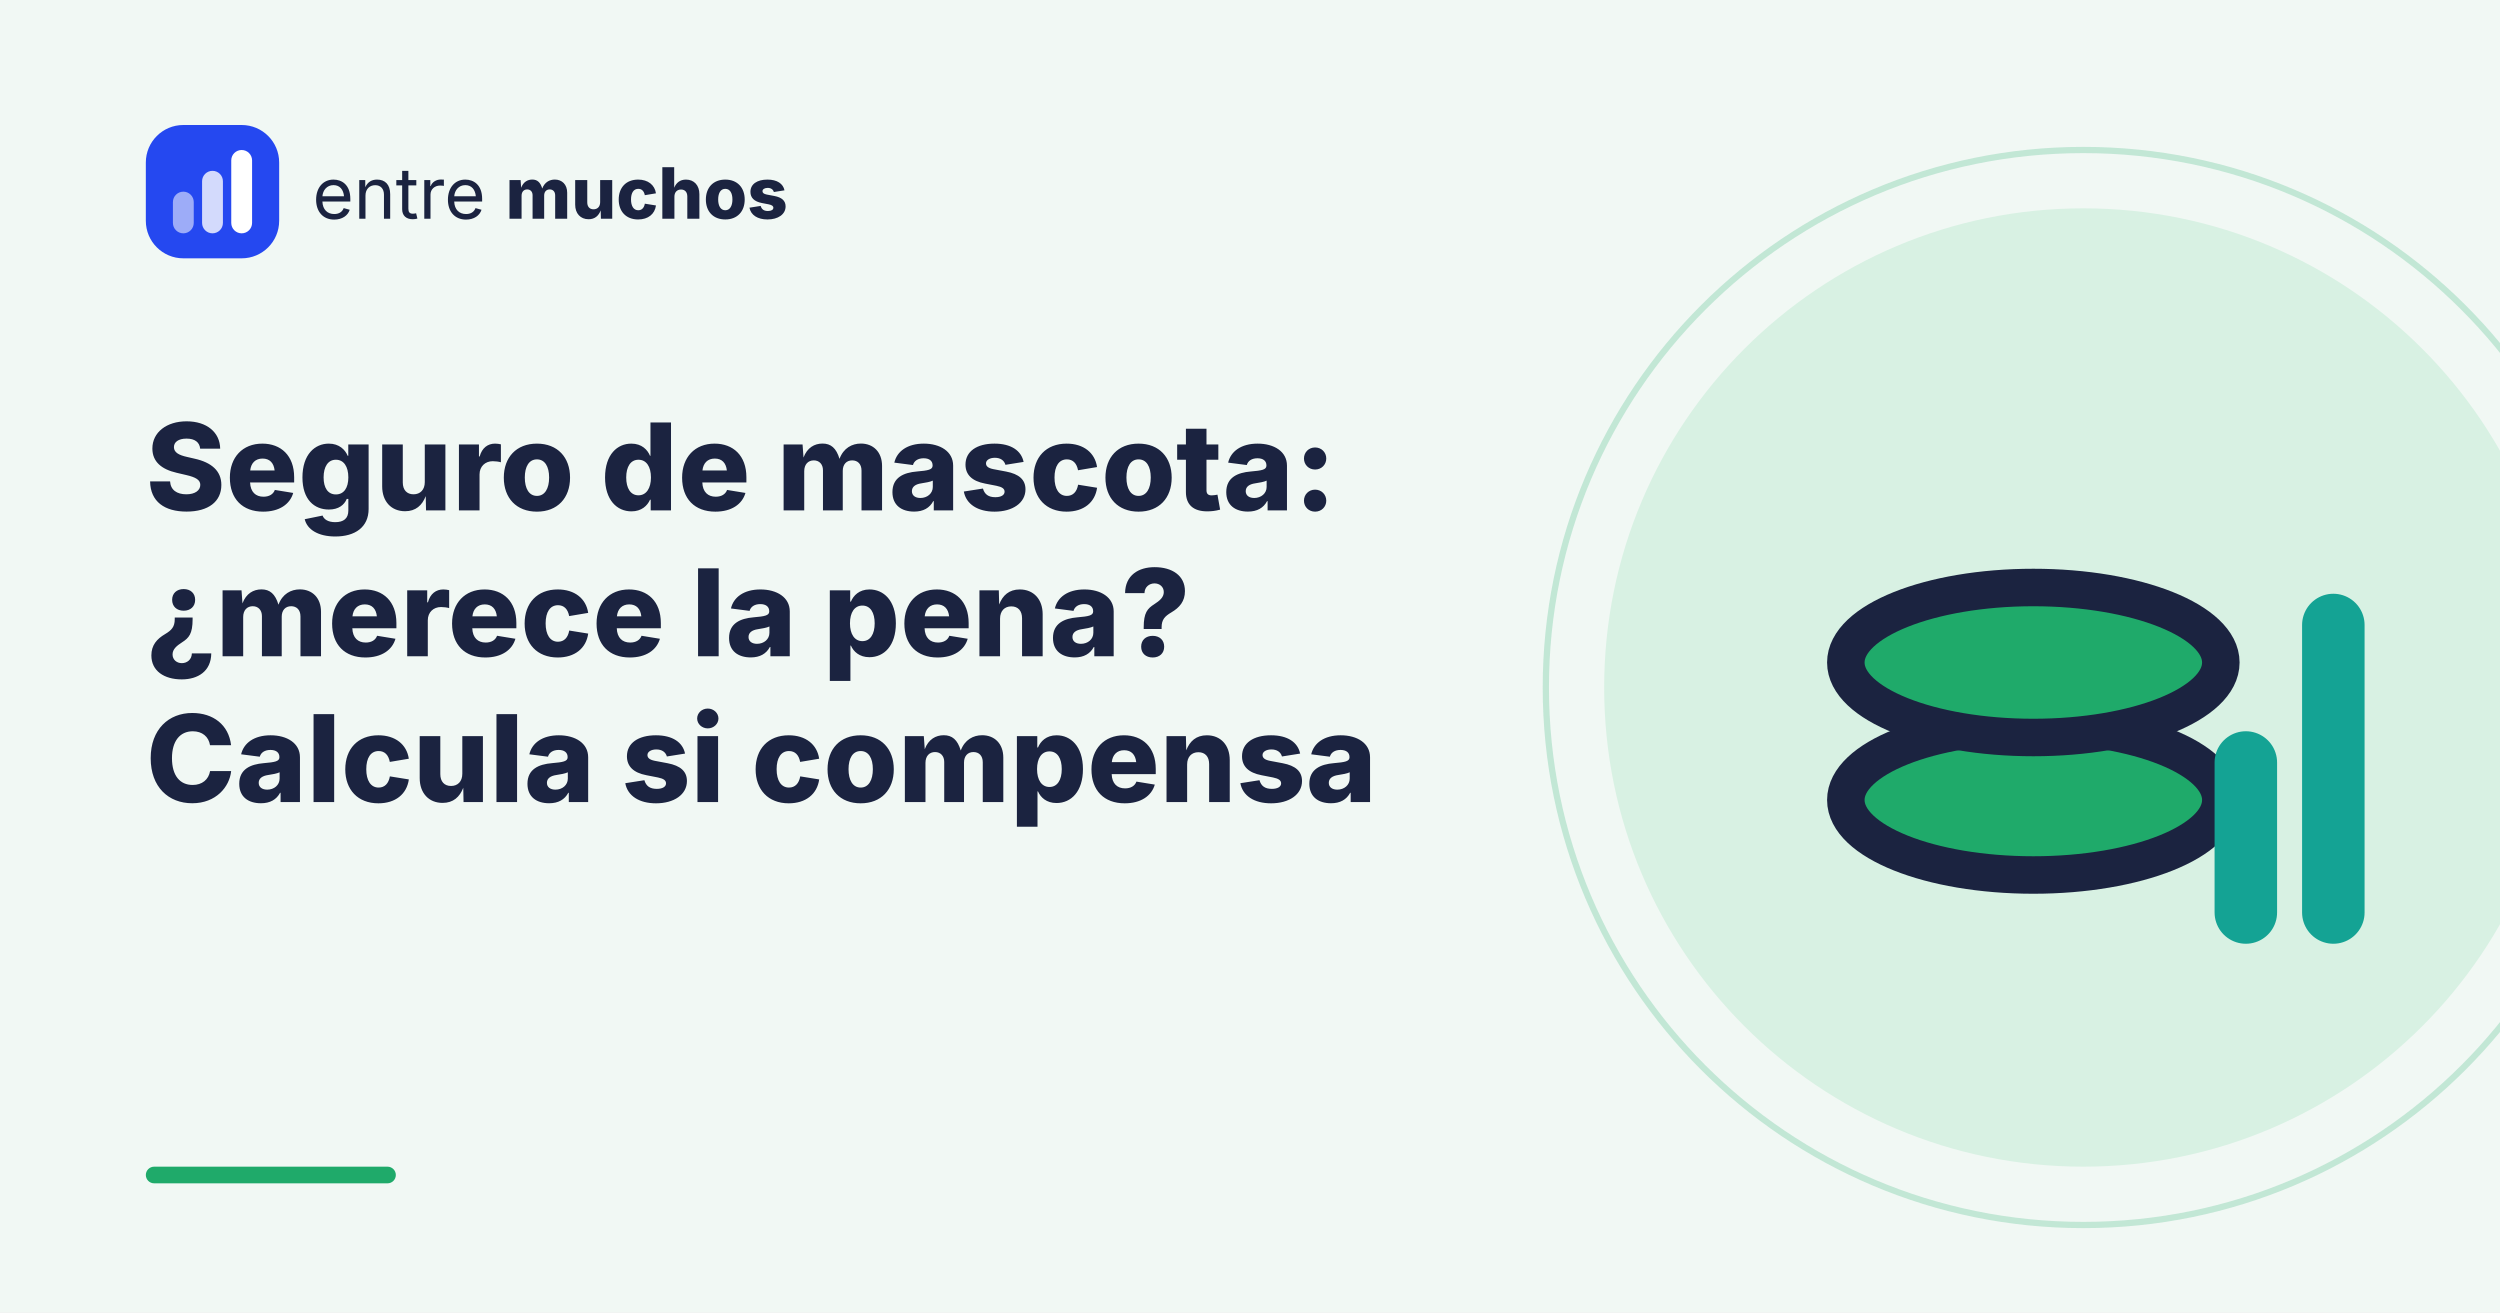
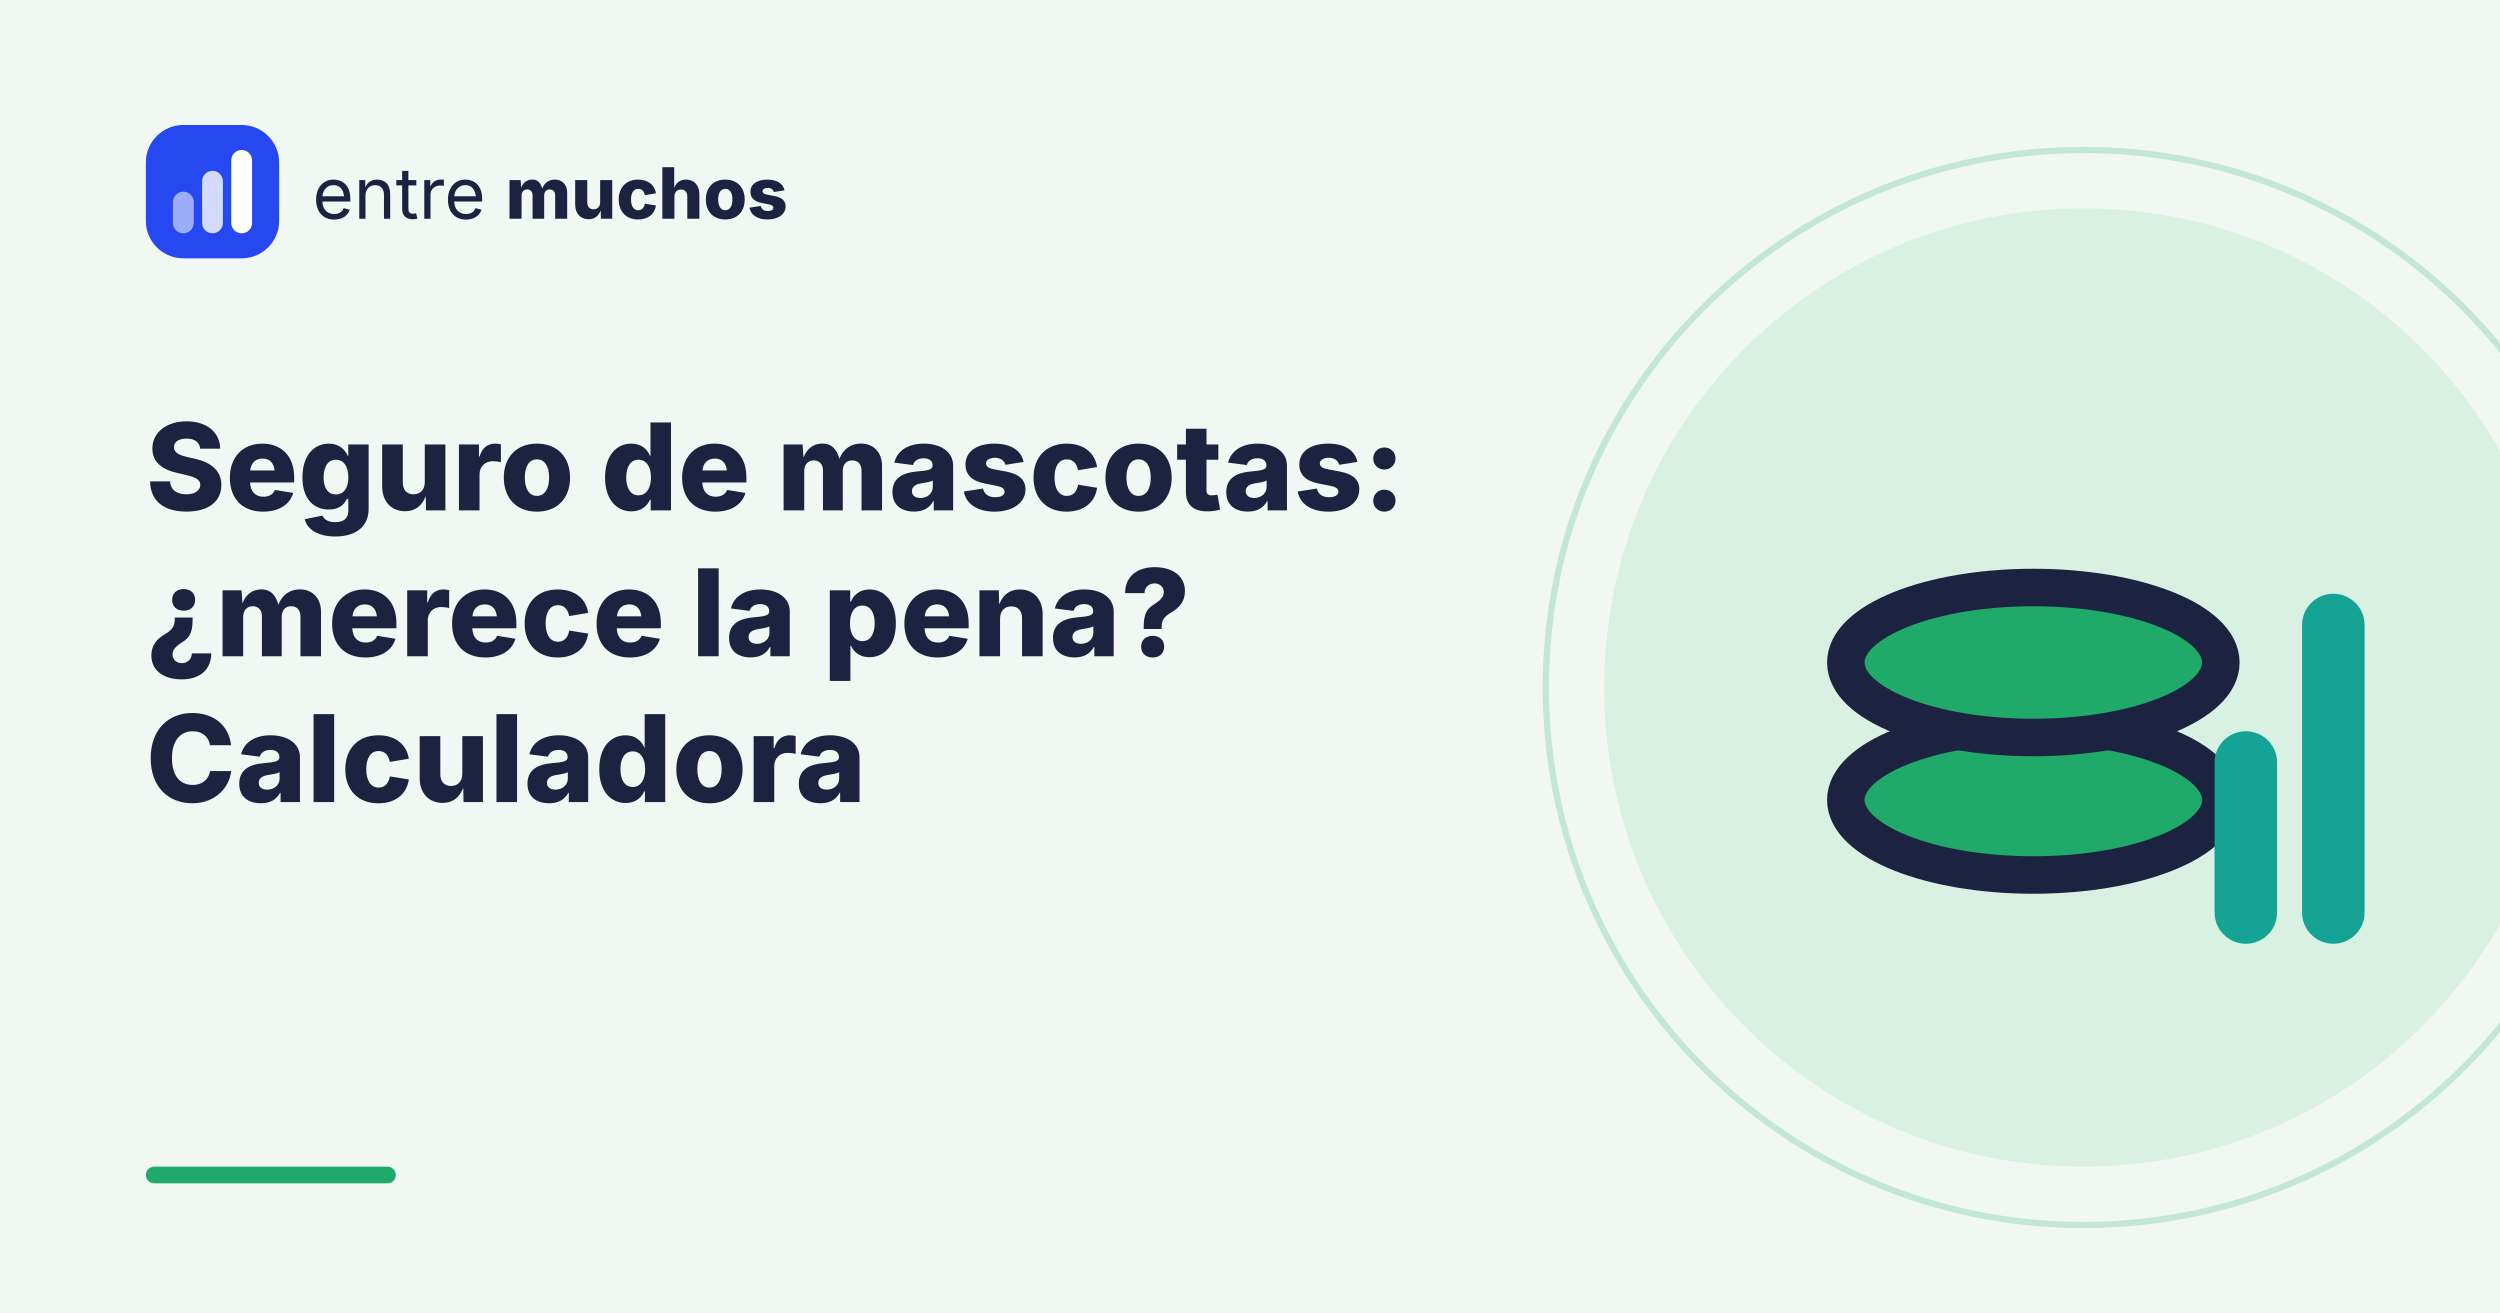
- <svg xmlns="http://www.w3.org/2000/svg" width="1200" height="630" viewBox="0 0 1200 630" role="img" aria-label="Seguro de mascota: ¿merece la pena? Calcula si compensa">
+ <svg xmlns="http://www.w3.org/2000/svg" width="1200" height="630" viewBox="0 0 1200 630" role="img" aria-label="Seguro de mascotas: ¿merece la pena? Calculadora">
  <rect width="1200" height="630" fill="#f1f8f4" />
  <circle cx="1000" cy="330" r="230" fill="#d8f1e3" />
  <circle cx="1000" cy="330" r="258" fill="none" stroke="#1faa6a" stroke-opacity=".22" stroke-width="3" />
  <g transform="translate(850 180) scale(3)">
    <ellipse cx="42" cy="68" rx="30" ry="12" fill="#1faa6a" stroke="#1b2340" stroke-width="6" />
    <ellipse cx="42" cy="46" rx="30" ry="12" fill="#1faa6a" stroke="#1b2340" stroke-width="6" />
    <path d="M76 86V62M90 86V40" stroke="#14a394" stroke-width="10" stroke-linecap="round" />
  </g>
  <rect x="70" y="60" width="64" height="64" rx="18" fill="#2548f0" />
  <rect x="83" y="92" width="10" height="20" rx="5" fill="#fff" fill-opacity=".55" />
  <rect x="97" y="82" width="10" height="30" rx="5" fill="#fff" fill-opacity=".8" />
  <rect x="111" y="72" width="10" height="40" rx="5" fill="#fff" />
  <text x="150" y="105" font-family="Inter,Helvetica,Arial,sans-serif" font-size="34" fill="#1b2340">entre <tspan font-weight="800">muchos</tspan>
  </text>
  <text font-family="Inter,Helvetica,Arial,sans-serif" font-size="58" font-weight="800" fill="#1b2340">
-     <tspan x="70" y="245">Seguro de mascota:</tspan>
+     <tspan x="70" y="245">Seguro de mascotas:</tspan>
    <tspan x="70" y="315">¿merece la pena?</tspan>
-     <tspan x="70" y="385">Calcula si compensa</tspan>
+     <tspan x="70" y="385">Calculadora</tspan>
  </text>
  <rect x="70" y="560" width="120" height="8" rx="4" fill="#1faa6a" />
</svg>
